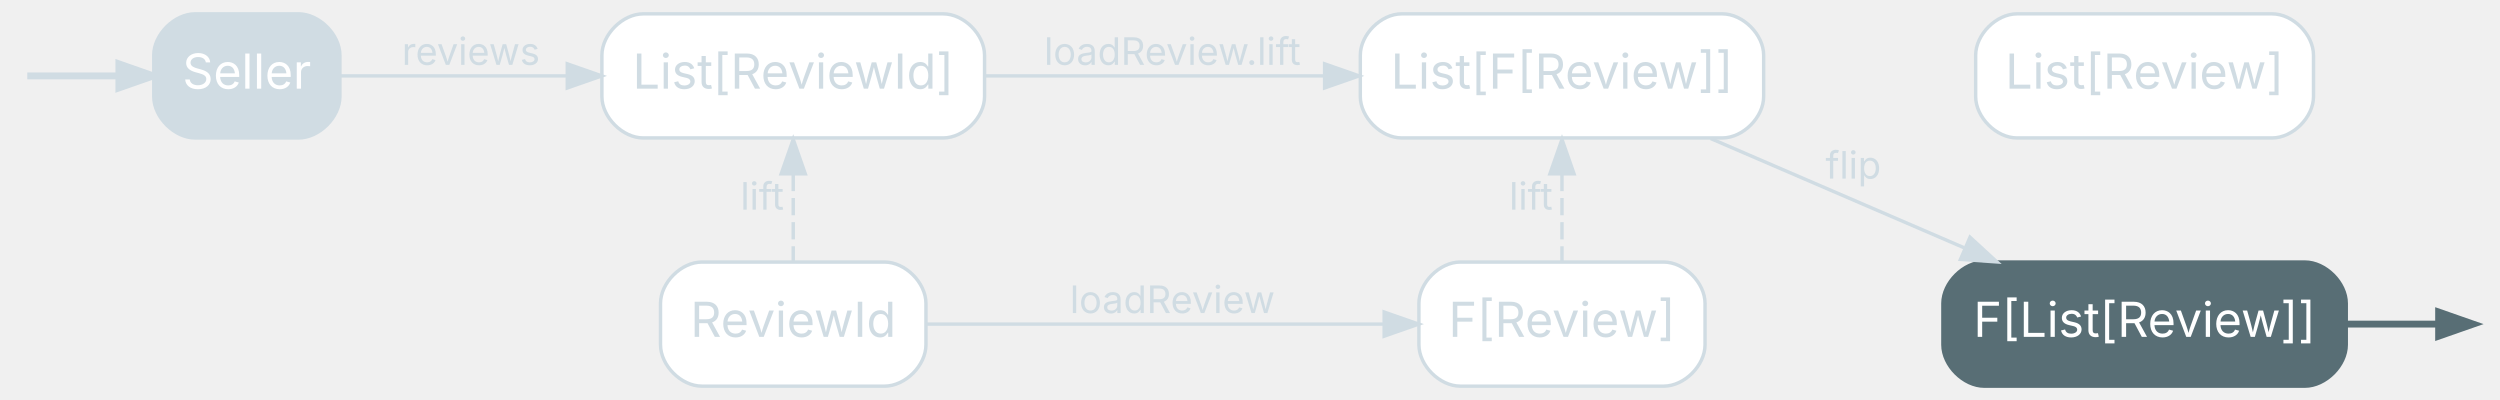
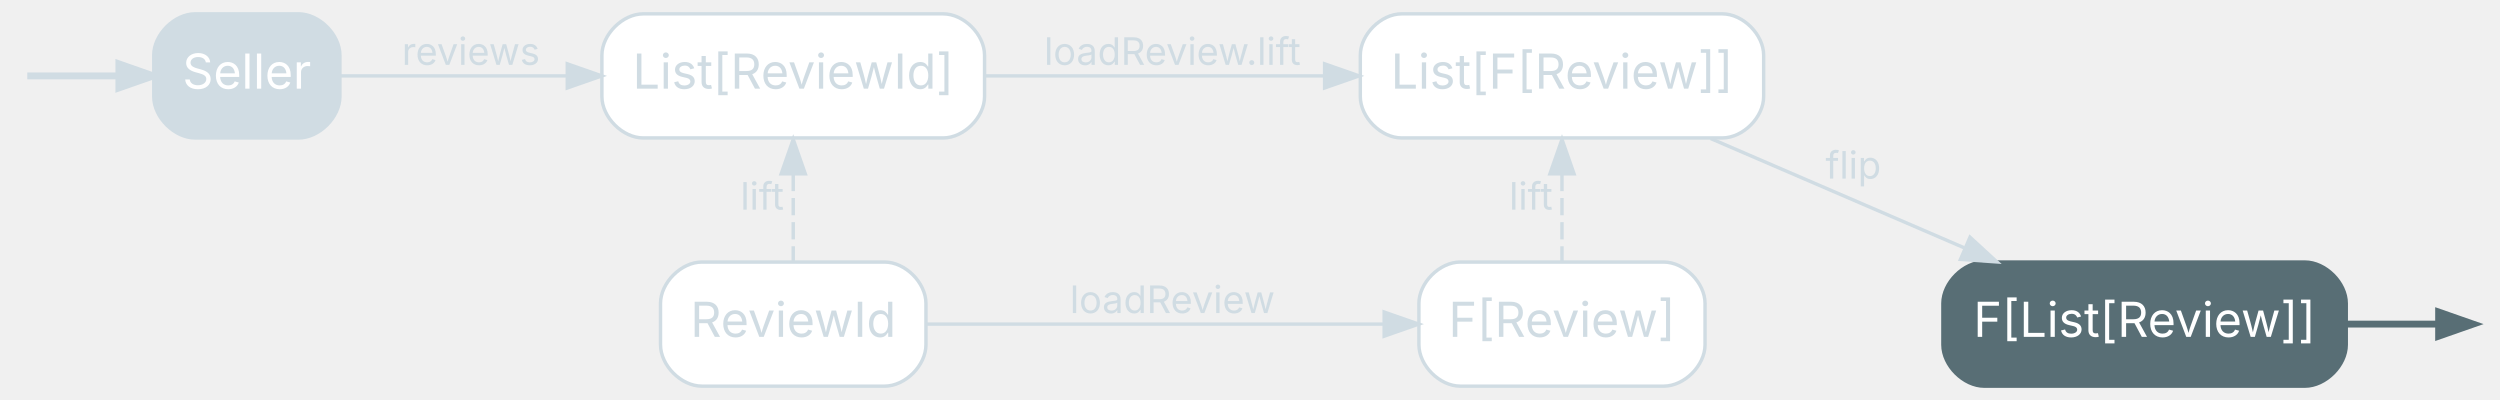
<svg xmlns="http://www.w3.org/2000/svg" width="725pt" height="116pt" viewBox="0.00 0.00 725.20 116.00">
  <g id="graph0" class="graph" transform="scale(1 1) rotate(0) translate(4 112)">
    <g id="node3" class="node start,disabled">
      <path fill="#d0dce3" stroke="#d0dce3" d="M82.6,-108C82.6,-108 52.6,-108 52.6,-108 46.6,-108 40.6,-102 40.6,-96 40.6,-96 40.6,-84 40.6,-84 40.6,-78 46.6,-72 52.6,-72 52.6,-72 82.6,-72 82.6,-72 88.6,-72 94.6,-78 94.6,-84 94.6,-84 94.6,-96 94.6,-96 94.6,-102 88.6,-108 82.6,-108" />
      <text text-anchor="middle" x="67.6" y="-86.3" font-family="Inter,Arial" font-size="14.00" fill="#ffffff">Seller</text>
    </g>
    <g id="edge4" class="edge start,disabled">
      <path fill="none" stroke="#d0dce3" stroke-width="2" d="M3.91,-90C7.37,-90 18.49,-90 30.42,-90" />
      <polygon fill="#d0dce3" stroke="#d0dce3" stroke-width="2" points="30.48,-93.5 40.48,-90 30.48,-86.5 30.48,-93.5" />
    </g>
    <g id="node4" class="node disabled">
      <path fill="#ffffff" stroke="#d0dce3" d="M269.6,-108C269.6,-108 182.6,-108 182.6,-108 176.6,-108 170.6,-102 170.6,-96 170.6,-96 170.6,-84 170.6,-84 170.6,-78 176.6,-72 182.6,-72 182.6,-72 269.6,-72 269.6,-72 275.6,-72 281.6,-78 281.6,-84 281.6,-84 281.6,-96 281.6,-96 281.6,-102 275.6,-108 269.6,-108" />
      <text text-anchor="middle" x="226.1" y="-86.3" font-family="Inter,Arial" font-size="14.00" fill="#d0dce3">List[ReviewId]</text>
    </g>
    <g id="edge7" class="edge disabled">
      <path fill="none" stroke="#d0dce3" d="M94.79,-90C112.76,-90 137.42,-90 160.46,-90" />
      <polygon fill="#d0dce3" stroke="#d0dce3" points="160.56,-93.5 170.56,-90 160.56,-86.5 160.56,-93.5" />
      <text text-anchor="middle" x="132.6" y="-93.2" font-family="Inter,Arial" font-size="11.00" fill="#d0dce3">reviews</text>
    </g>
    <g id="node5" class="node disabled">
      <path fill="#ffffff" stroke="#d0dce3" d="M495.6,-108C495.6,-108 402.6,-108 402.6,-108 396.6,-108 390.6,-102 390.6,-96 390.6,-96 390.6,-84 390.6,-84 390.6,-78 396.6,-72 402.6,-72 402.6,-72 495.6,-72 495.6,-72 501.6,-72 507.6,-78 507.6,-84 507.6,-84 507.6,-96 507.6,-96 507.6,-102 501.6,-108 495.6,-108" />
      <text text-anchor="middle" x="449.1" y="-86.3" font-family="Inter,Arial" font-size="14.00" fill="#d0dce3">List[F[Review]]</text>
    </g>
    <g id="edge8" class="edge disabled">
      <path fill="none" stroke="#d0dce3" d="M281.73,-90C311.49,-90 348.58,-90 380.19,-90" />
      <polygon fill="#d0dce3" stroke="#d0dce3" points="380.24,-93.5 390.24,-90 380.24,-86.5 380.24,-93.5" />
      <text text-anchor="middle" x="336.1" y="-93.2" font-family="Inter,Arial" font-size="11.00" fill="#d0dce3">loadReview.lift</text>
    </g>
    <g id="node8" class="node disabled">
      <path fill="#ffffff" stroke="#d0dce3" d="M252.6,-36C252.6,-36 199.6,-36 199.6,-36 193.6,-36 187.6,-30 187.6,-24 187.6,-24 187.6,-12 187.6,-12 187.6,-6 193.6,0 199.6,0 199.6,0 252.6,0 252.6,0 258.6,0 264.6,-6 264.6,-12 264.6,-12 264.6,-24 264.6,-24 264.6,-30 258.6,-36 252.6,-36" />
      <text text-anchor="middle" x="226.1" y="-14.3" font-family="Inter,Arial" font-size="14.00" fill="#d0dce3">ReviewId</text>
    </g>
    <g id="edge1" class="edge lift,disabled">
      <path fill="none" stroke="#d0dce3" stroke-dasharray="5,2" d="M226.1,-61.58C226.1,-53.03 226.1,-43.87 226.1,-36.17" />
      <polygon fill="#d0dce3" stroke="#d0dce3" points="222.6,-61.59 226.1,-71.59 229.6,-61.59 222.6,-61.59" />
      <text text-anchor="middle" x="217.1" y="-51.2" font-family="Inter,Arial" font-size="11.00" fill="#d0dce3">lift</text>
    </g>
    <g id="node6" class="node goal">
      <path fill="#586e75" stroke="#586e75" d="M664.6,-36C664.6,-36 571.6,-36 571.6,-36 565.6,-36 559.6,-30 559.6,-24 559.6,-24 559.6,-12 559.6,-12 559.6,-6 565.6,0 571.6,0 571.6,0 664.6,0 664.6,0 670.6,0 676.6,-6 676.6,-12 676.6,-12 676.6,-24 676.6,-24 676.6,-30 670.6,-36 664.6,-36" />
      <text text-anchor="middle" x="618.1" y="-14.3" font-family="Inter,Arial" font-size="14.00" fill="#ffffff">F[List[Review]]</text>
    </g>
    <g id="edge10" class="edge disabled">
      <path fill="none" stroke="#d0dce3" d="M492.24,-71.83C514.58,-62.2 542.19,-50.29 565.77,-40.13" />
      <polygon fill="#d0dce3" stroke="#d0dce3" points="567.46,-43.21 575.26,-36.04 564.69,-36.78 567.46,-43.21" />
      <text text-anchor="middle" x="533.6" y="-60.2" font-family="Inter,Arial" font-size="11.00" fill="#d0dce3">flip</text>
    </g>
-     <g id="node7" class="node disabled">
-       <path fill="#ffffff" stroke="#d0dce3" d="M655.1,-108C655.1,-108 581.1,-108 581.1,-108 575.1,-108 569.1,-102 569.1,-96 569.1,-96 569.1,-84 569.1,-84 569.1,-78 575.1,-72 581.1,-72 581.1,-72 655.1,-72 655.1,-72 661.1,-72 667.1,-78 667.1,-84 667.1,-84 667.1,-96 667.1,-96 667.1,-102 661.1,-108 655.1,-108" />
-       <text text-anchor="middle" x="618.1" y="-86.3" font-family="Inter,Arial" font-size="14.00" fill="#d0dce3">List[Review]</text>
-     </g>
    <g id="node9" class="node disabled">
      <path fill="#ffffff" stroke="#d0dce3" d="M478.6,-36C478.6,-36 419.6,-36 419.6,-36 413.6,-36 407.6,-30 407.6,-24 407.6,-24 407.6,-12 407.6,-12 407.6,-6 413.6,0 419.6,0 419.6,0 478.6,0 478.6,0 484.6,0 490.6,-6 490.6,-12 490.6,-12 490.6,-24 490.6,-24 490.6,-30 484.6,-36 478.6,-36" />
      <text text-anchor="middle" x="449.1" y="-14.3" font-family="Inter,Arial" font-size="14.00" fill="#d0dce3">F[Review]</text>
    </g>
    <g id="edge2" class="edge lift,disabled">
      <path fill="none" stroke="#d0dce3" stroke-dasharray="5,2" d="M449.1,-61.58C449.1,-53.03 449.1,-43.87 449.1,-36.17" />
      <polygon fill="#d0dce3" stroke="#d0dce3" points="445.6,-61.59 449.1,-71.59 452.6,-61.59 445.6,-61.59" />
      <text text-anchor="middle" x="440.1" y="-51.2" font-family="Inter,Arial" font-size="11.00" fill="#d0dce3">lift</text>
    </g>
    <g id="edge5" class="edge goal">
      <path fill="none" stroke="#586e75" stroke-width="2" d="M676.73,-18C686.84,-18 696.32,-18 703.24,-18" />
      <polygon fill="#586e75" stroke="#586e75" stroke-width="2" points="703.4,-21.5 713.4,-18 703.4,-14.5 703.4,-21.5" />
    </g>
    <g id="edge6" class="edge disabled">
      <path fill="none" stroke="#d0dce3" d="M264.84,-18C301.36,-18 356.96,-18 397.34,-18" />
      <polygon fill="#d0dce3" stroke="#d0dce3" points="397.52,-21.5 407.52,-18 397.52,-14.5 397.52,-21.5" />
      <text text-anchor="middle" x="336.1" y="-21.2" font-family="Inter,Arial" font-size="11.00" fill="#d0dce3">loadReview</text>
    </g>
  </g>
</svg>
